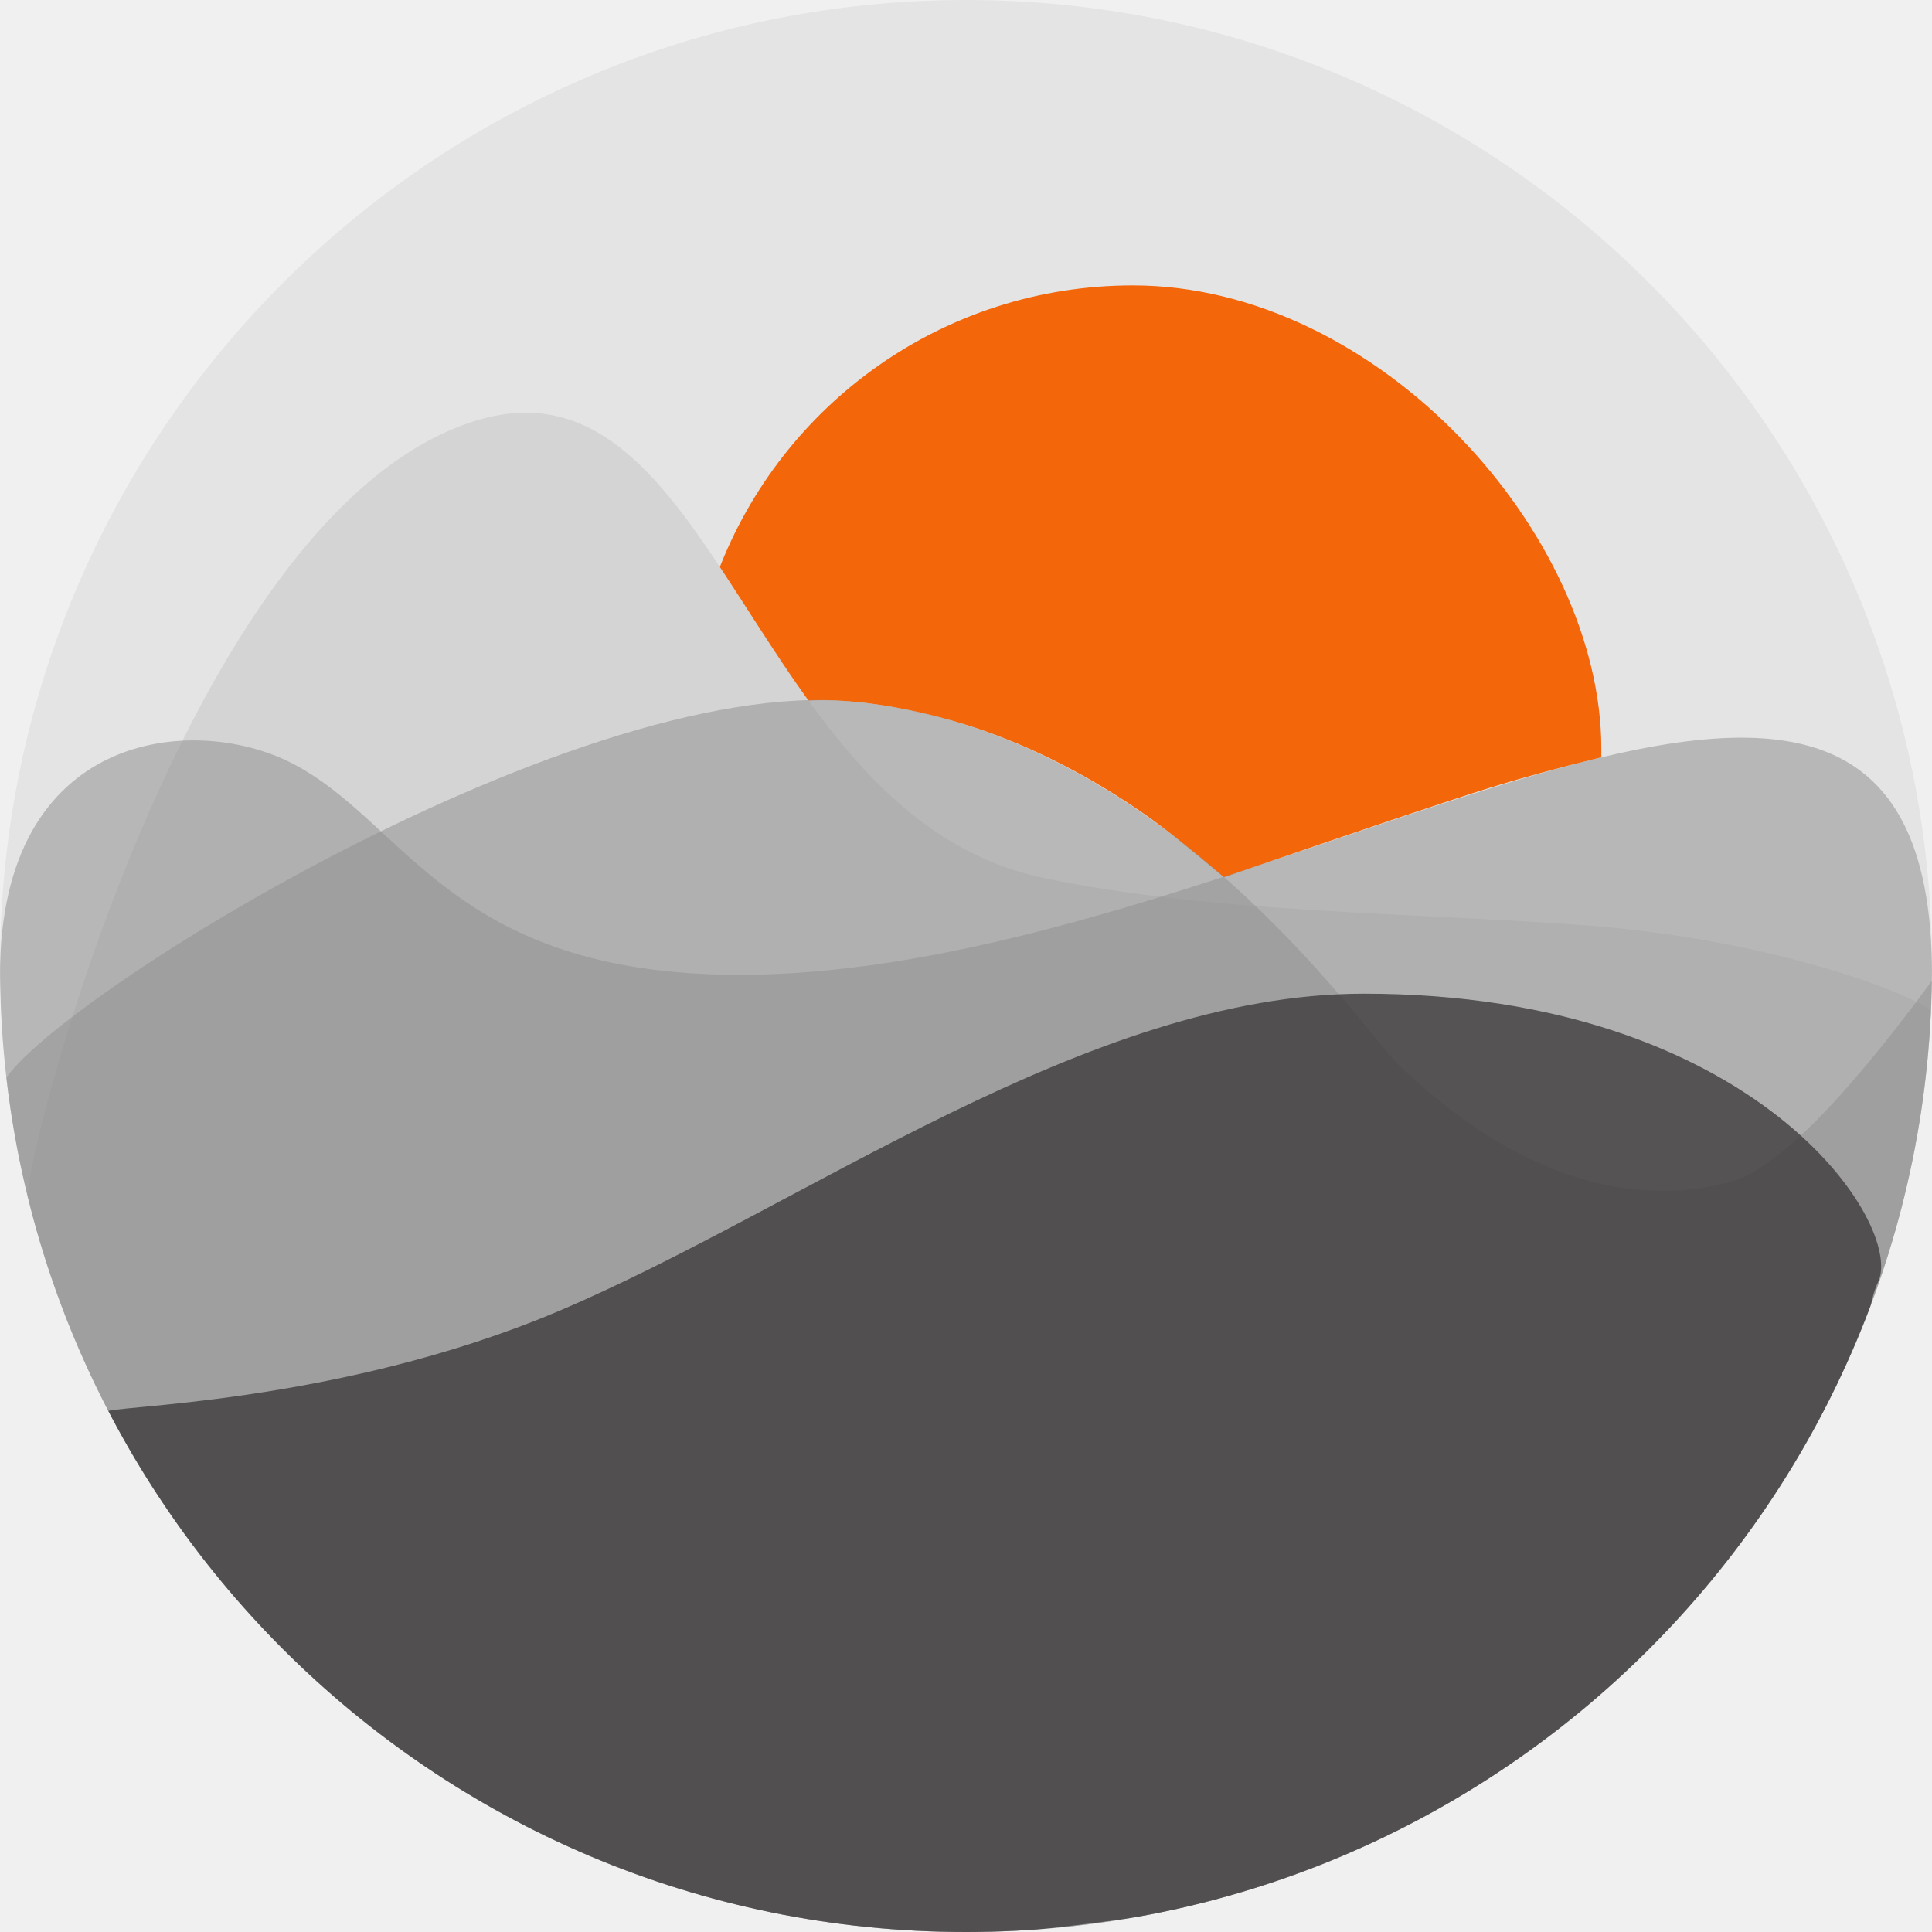
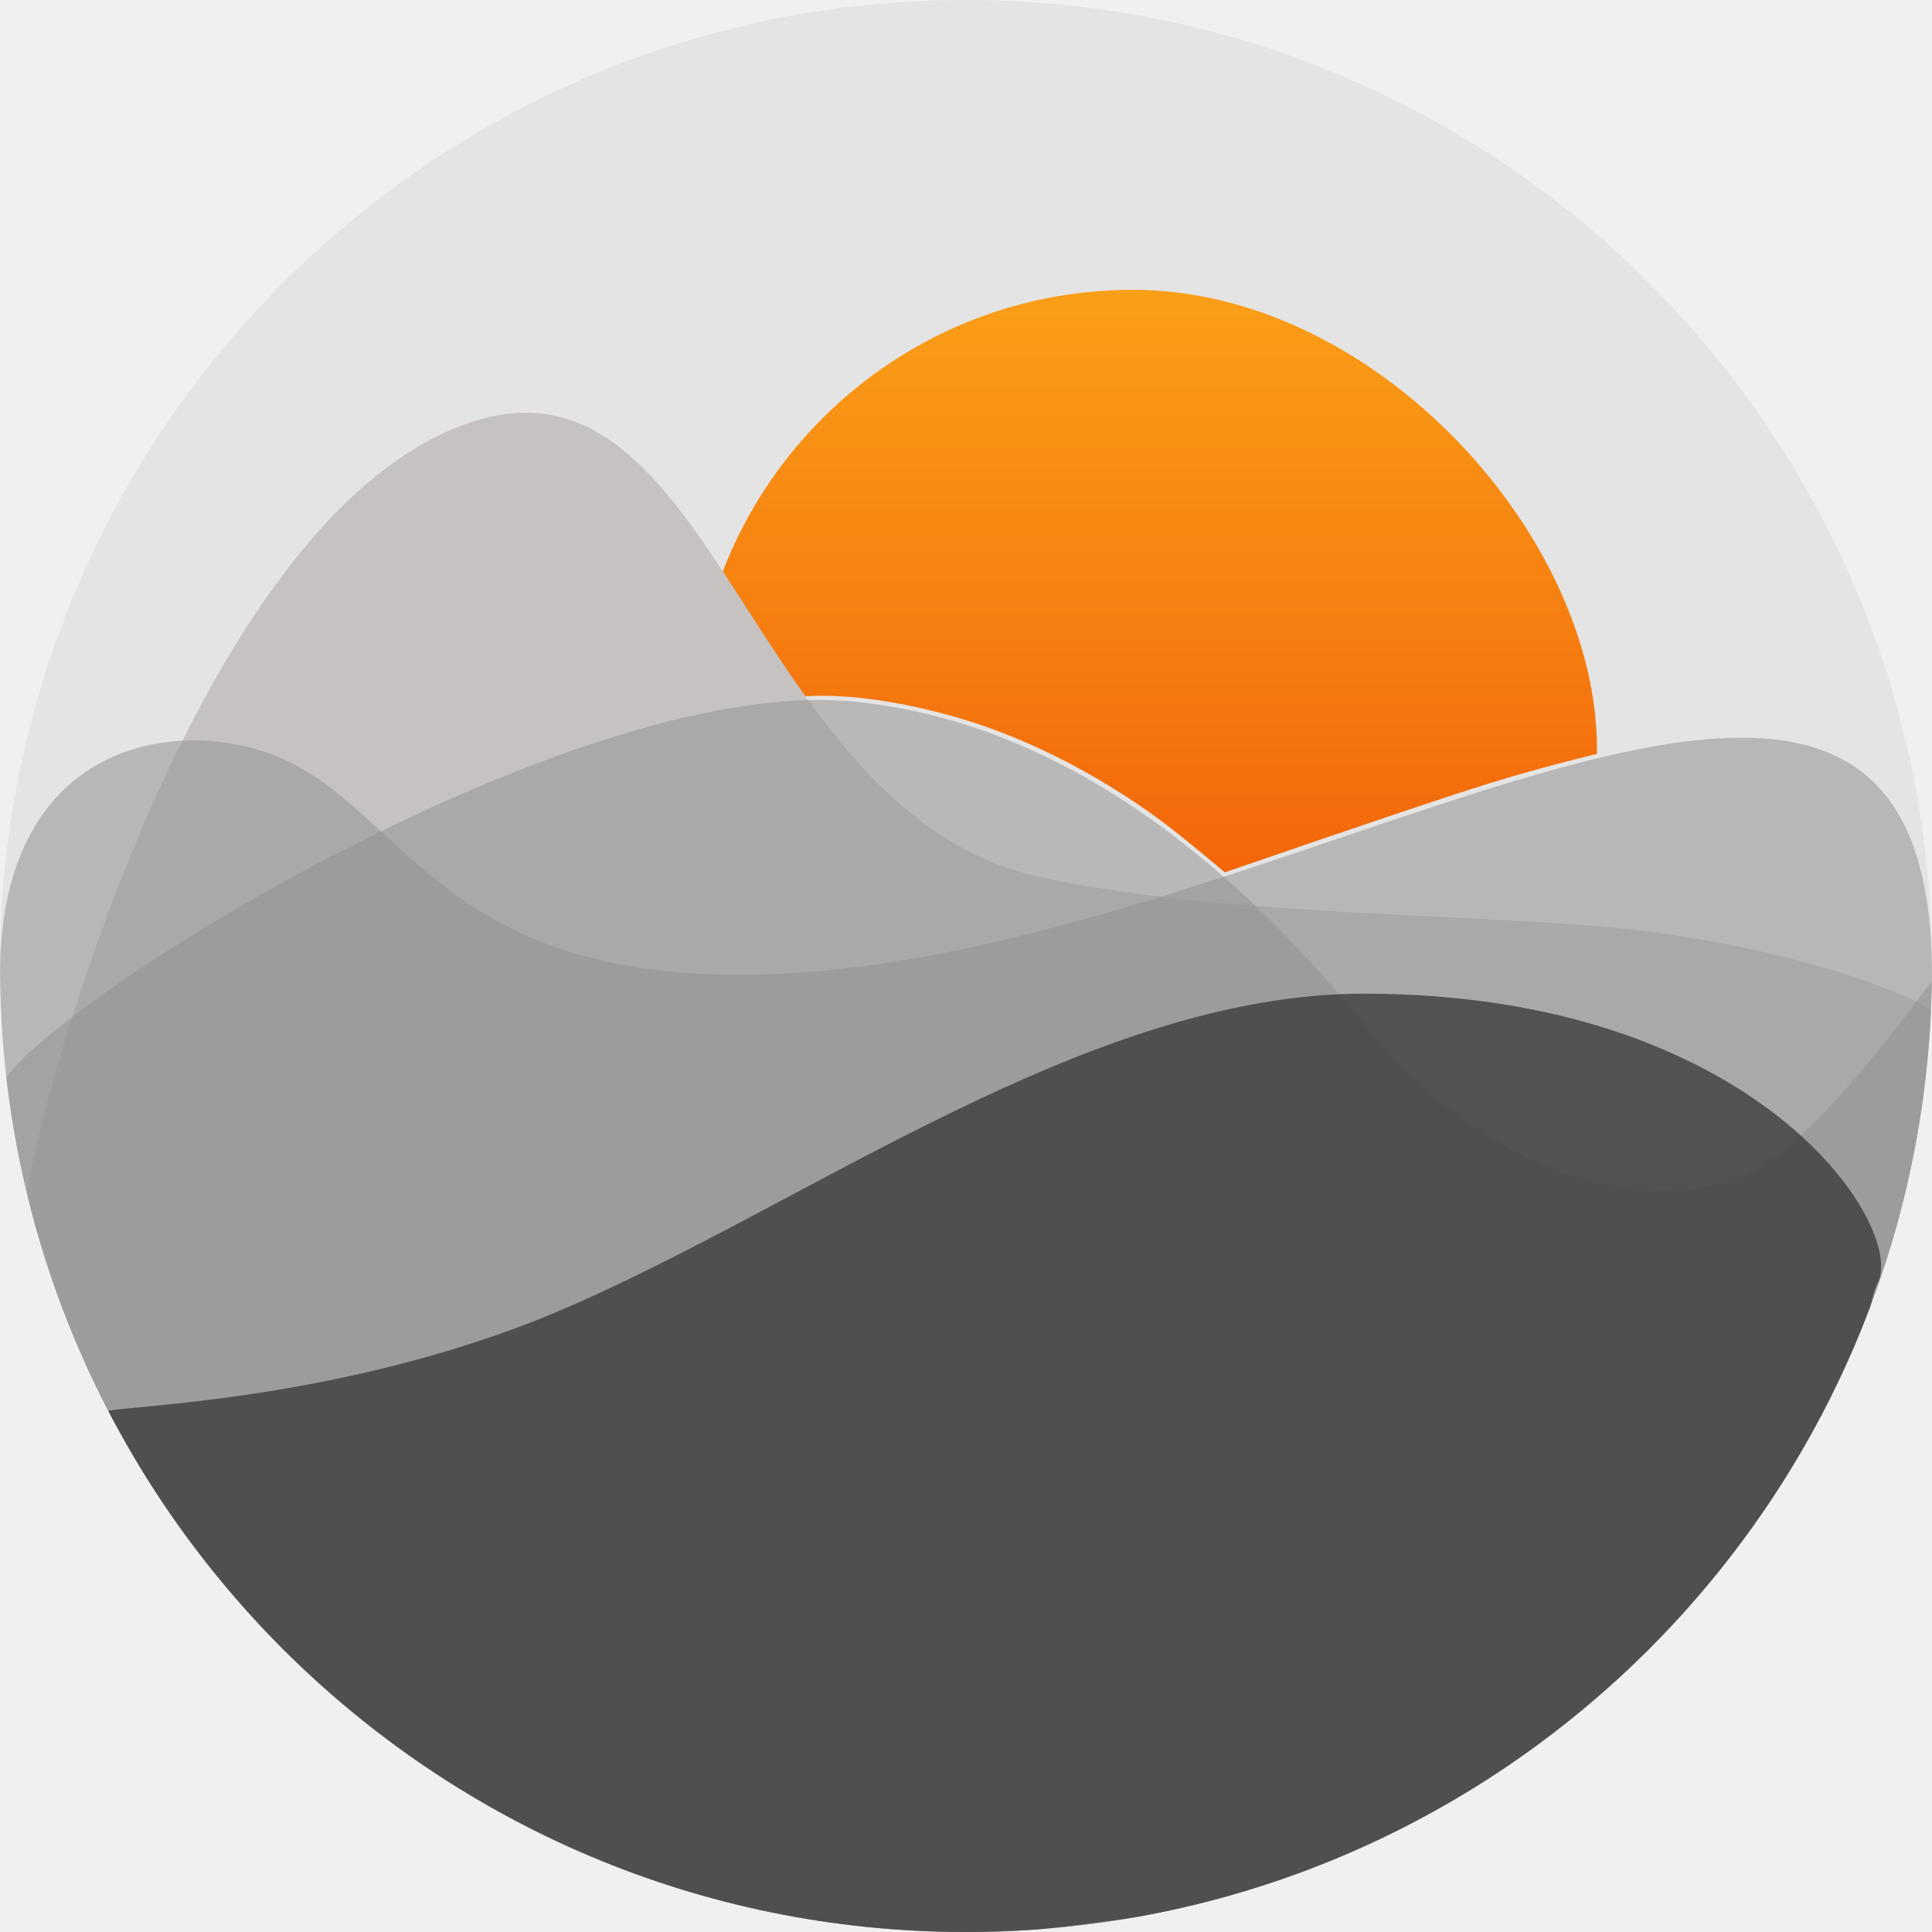
<svg xmlns="http://www.w3.org/2000/svg" xmlns:xlink="http://www.w3.org/1999/xlink" width="220px" height="220px" viewBox="0 0 220 220" version="1.1">
  <defs>
    <circle id="path-1" cx="110" cy="110" r="110" />
+     <linearGradient x1="50%" y1="0%" x2="50%" y2="100%" id="linearGradient-3">
+       <stop stop-color="#FA9F18" offset="0%" />
+       <stop stop-color="#F3660A" offset="100%" />
+     </linearGradient>
  </defs>
  <g id="Logo" stroke="none" stroke-width="1" fill="none" fill-rule="evenodd">
    <g id="Desktop-HD" transform="translate(-77, -35)">
      <g id="Okay" transform="translate(187, 145) scale(-1, 1) translate(-187, -145) translate(77, 35)">
        <mask id="mask-2" fill="white">
          <use xlink:href="#path-1" />
        </mask>
        <use id="Mask" fill="#E4E4E4" fill-rule="nonzero" xlink:href="#path-1" />
-         <path d="M108.582,82.463 C111.77,81.385 120.344,78.911 127.834,79.266 C136.622,79.682 139.851,70.756 137.753,65.237 C130.589,46.392 112.358,33 91,33 C63.386,33 38.155,61.016 38.155,85.262 C38.155,85.418 38.155,85.611 38.155,85.843 C42.754,86.971 46.85,88.094 50.443,89.21 C55.208,90.691 65.235,94.066 80.524,99.335 C84.338,96.114 87.201,93.833 89.114,92.493 C95.705,87.874 102.256,84.601 108.582,82.463 Z" id="Oval-Copy" stroke="#F3660A" fill="#F3660A" fill-rule="nonzero" mask="url(#mask-2)" />
-         <path d="M109.891,220.387 C153.108,221.408 180.205,218.301 191.183,211.066 C216.013,194.705 212.175,155.589 216.836,136.238 C217.514,133.425 199.256,58.81 166.24,48.04 C138.211,38.898 134.901,92.825 101.221,99.963 C82.075,104.021 58.185,103.924 38.871,105.417 C16.443,107.151 -0.051,114.171 0,115.332 C1.166,141.69 8.519,178.508 41.622,201.25 C49.72,206.814 64.596,213.431 87.039,217.965 C91.588,218.883 99.205,219.691 109.891,220.387 Z" id="Oval" fill="#D4D4D4" fill-rule="nonzero" mask="url(#mask-2)" />
+         <path d="M108.582,82.463 C111.77,81.385 120.344,78.911 127.834,79.266 C136.622,79.682 139.851,70.756 137.753,65.237 C130.589,46.392 112.358,33 91,33 C63.386,33 38.155,61.016 38.155,85.262 C38.155,85.418 38.155,85.611 38.155,85.843 C42.754,86.971 46.85,88.094 50.443,89.21 C55.208,90.691 65.235,94.066 80.524,99.335 C84.338,96.114 87.201,93.833 89.114,92.493 C95.705,87.874 102.256,84.601 108.582,82.463 Z" id="Oval-Copy" fill="url(#linearGradient-3)" fill-rule="nonzero" mask="url(#mask-2)" />
+         <path d="M109.891,220.387 C153.108,221.408 180.205,218.301 191.183,211.066 C216.013,194.705 212.175,155.589 216.836,136.238 C217.514,133.425 199.256,58.81 166.24,48.04 C138.211,38.898 134.901,92.825 101.221,99.963 C82.075,104.021 58.185,103.924 38.871,105.417 C16.443,107.151 -0.051,114.171 8.52651283e-14,115.332 C1.166,141.69 8.519,178.508 41.622,201.25 C49.72,206.814 64.596,213.431 87.039,217.965 C91.588,218.883 99.205,219.691 109.891,220.387 Z" id="Oval" fill="#C7C2C2" fill-rule="nonzero" mask="url(#mask-2)" />
        <path d="M110,221.001 C170.751,221.001 220,171.752 220,111.001 C220,83.225 198.047,81.227 186.918,86.829 C173.704,93.48 168.764,111.001 135.788,111.001 C75.037,111.001 0,50.249 0,111.001 C0,171.752 49.249,221.001 110,221.001 Z" id="Oval" fill="#919191" fill-rule="nonzero" opacity="0.534" mask="url(#mask-2)" />
        <path d="M109.887,220.479 C137.56,220.479 178.744,221.678 198.076,204.808 C219.207,186.369 228.049,153.164 219.952,123.972 C217.793,116.188 155.56,76.699 122.785,79.892 C87.313,83.348 64.712,117.521 60.632,121.359 C56.603,125.151 41.61,139.423 23.121,134.642 C17.989,133.315 10.282,125.659 9.9475983e-14,111.673 C9.9475983e-14,130.123 9.9475983e-14,139.436 9.9475983e-14,139.615 C9.9475983e-14,169.875 5.534,177.94 25.278,197.284 C45.174,216.775 79.396,220.479 109.887,220.479 Z" id="Oval" fill="#929292" fill-rule="nonzero" opacity="0.538" mask="url(#mask-2)" />
        <path d="M110,220.556 C120.357,226.786 129.459,228.862 137.306,226.784 C150.124,223.39 175.984,220.051 181.909,217.092 C205.816,205.152 200.225,175.691 207.889,160.784 C208.261,160.06 181.799,160.06 156.412,149.307 C128.47,137.471 96.161,113.152 64.699,113.152 C19.925,113.152 3.047,139.604 6.145,146 C9.596,153.127 4.424,177.19 35.943,202.835 C42.277,207.989 57.815,209.6 74.26,214.967 C80.681,217.063 92.595,218.926 110,220.556 Z" id="Oval" fill="#3C393A" fill-rule="nonzero" opacity="0.779" mask="url(#mask-2)" />
      </g>
    </g>
  </g>
</svg>
